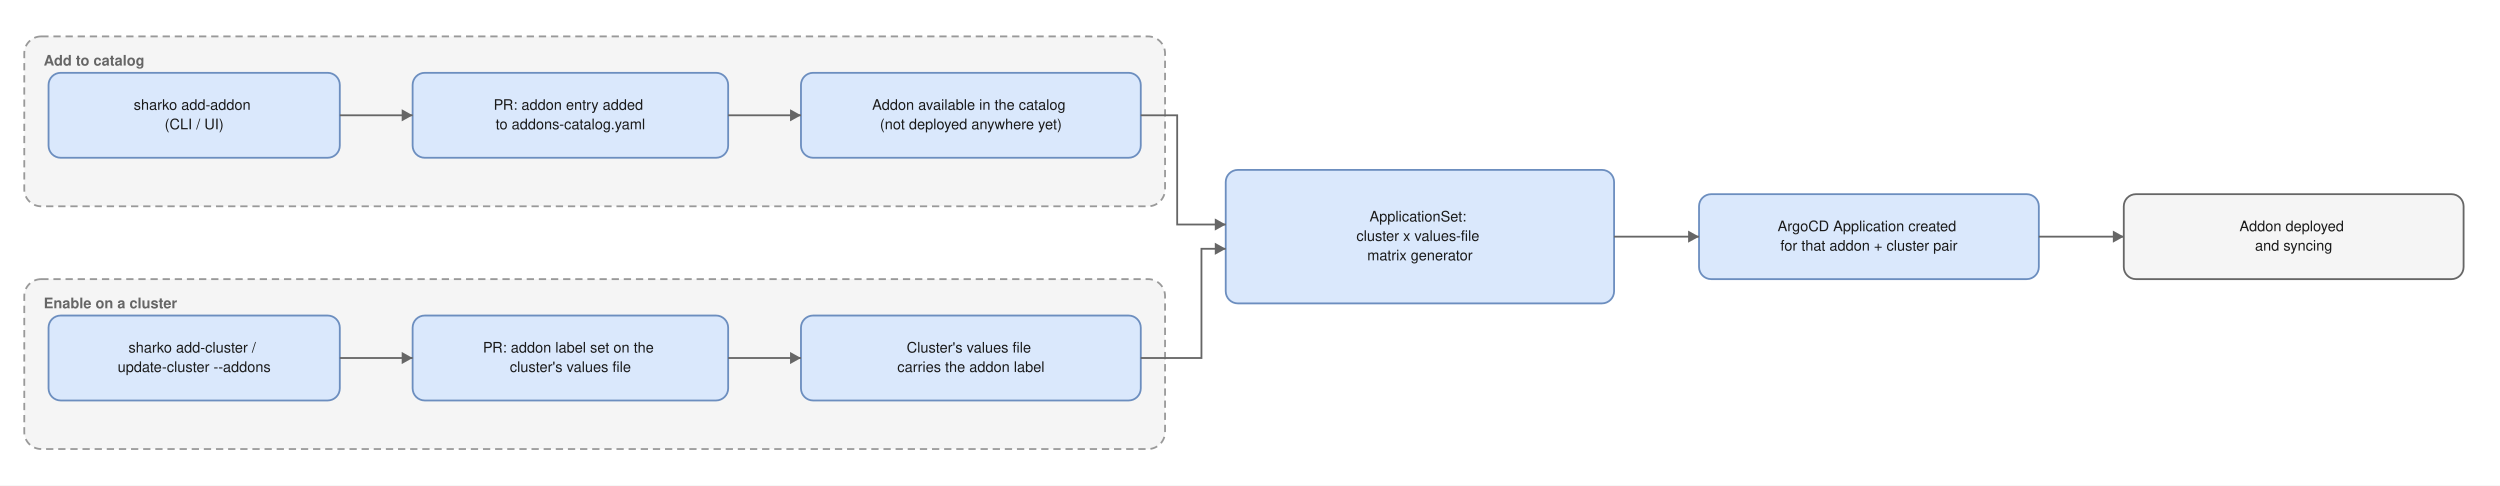
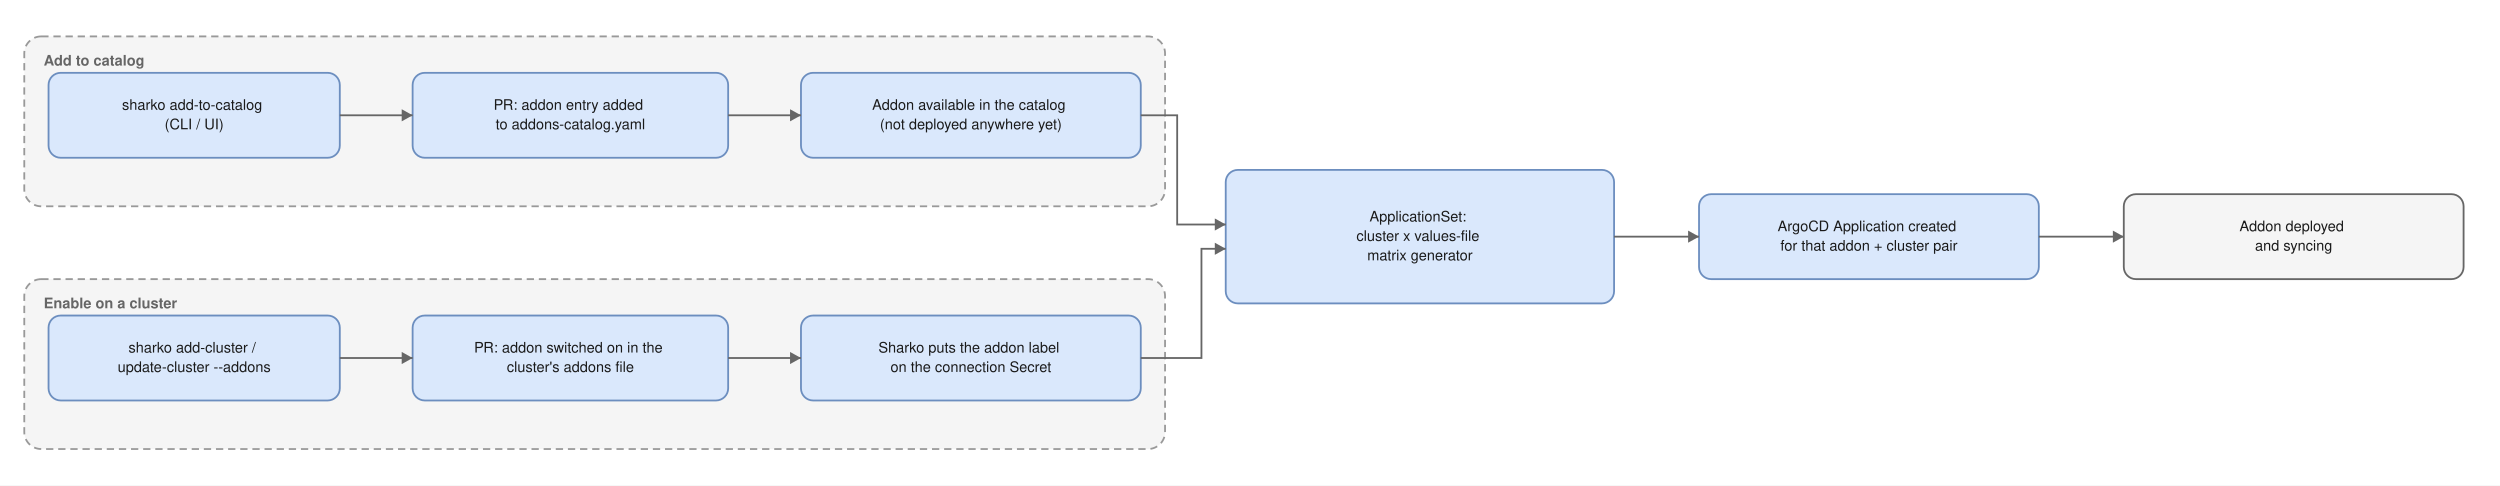
- <svg xmlns="http://www.w3.org/2000/svg" version="1.1" width="2060px" height="400px" viewBox="0 0 2060 400" content="&lt;mxfile host=&quot;app.diagrams.net&quot; agent=&quot;sharko-docs-generator&quot; version=&quot;24.7.5&quot; type=&quot;device&quot;&gt;&lt;diagram id=&quot;Two-operation model&quot; name=&quot;Two-operation model&quot;&gt;&lt;mxGraphModel dx=&quot;2060&quot; dy=&quot;400&quot; grid=&quot;0&quot; gridSize=&quot;10&quot; guides=&quot;1&quot; tooltips=&quot;1&quot; connect=&quot;1&quot; arrows=&quot;1&quot; fold=&quot;1&quot; page=&quot;1&quot; pageScale=&quot;1&quot; pageWidth=&quot;2060&quot; pageHeight=&quot;400&quot; math=&quot;0&quot; shadow=&quot;0&quot;&gt;&lt;root&gt;&lt;mxCell id=&quot;0&quot; /&gt;&lt;mxCell id=&quot;1&quot; parent=&quot;0&quot; /&gt;&lt;mxCell id=&quot;c3&quot; value=&quot;Add to catalog&quot; style=&quot;rounded=1;arcSize=8;whiteSpace=wrap;html=1;fillColor=#f5f5f5;strokeColor=#999999;dashed=1;verticalAlign=top;align=left;fontFamily=Helvetica;fontSize=12;fontStyle=1;spacingLeft=8;spacingTop=6;&quot; vertex=&quot;1&quot; parent=&quot;1&quot;&gt;&lt;mxGeometry x=&quot;20&quot; y=&quot;30&quot; width=&quot;940&quot; height=&quot;140&quot; as=&quot;geometry&quot; /&gt;&lt;/mxCell&gt;&lt;mxCell id=&quot;c4&quot; value=&quot;Enable on a cluster&quot; style=&quot;rounded=1;arcSize=8;whiteSpace=wrap;html=1;fillColor=#f5f5f5;strokeColor=#999999;dashed=1;verticalAlign=top;align=left;fontFamily=Helvetica;fontSize=12;fontStyle=1;spacingLeft=8;spacingTop=6;&quot; vertex=&quot;1&quot; parent=&quot;1&quot;&gt;&lt;mxGeometry x=&quot;20&quot; y=&quot;230&quot; width=&quot;940&quot; height=&quot;140&quot; as=&quot;geometry&quot; /&gt;&lt;/mxCell&gt;&lt;mxCell id=&quot;c5&quot; value=&quot;sharko add-addon (CLI / UI)&quot; style=&quot;rounded=1;whiteSpace=wrap;html=1;fillColor=#dae8fc;strokeColor=#6c8ebf;fontFamily=Helvetica;fontSize=12;&quot; vertex=&quot;1&quot; parent=&quot;1&quot;&gt;&lt;mxGeometry x=&quot;40&quot; y=&quot;60&quot; width=&quot;240&quot; height=&quot;70&quot; as=&quot;geometry&quot; /&gt;&lt;/mxCell&gt;&lt;mxCell id=&quot;c6&quot; value=&quot;PR: addon entry added to addons-catalog.yaml&quot; style=&quot;rounded=1;whiteSpace=wrap;html=1;fillColor=#dae8fc;strokeColor=#6c8ebf;fontFamily=Helvetica;fontSize=12;&quot; vertex=&quot;1&quot; parent=&quot;1&quot;&gt;&lt;mxGeometry x=&quot;340&quot; y=&quot;60&quot; width=&quot;260&quot; height=&quot;70&quot; as=&quot;geometry&quot; /&gt;&lt;/mxCell&gt;&lt;mxCell id=&quot;c7&quot; value=&quot;Addon available in the catalog (not deployed anywhere yet)&quot; style=&quot;rounded=1;whiteSpace=wrap;html=1;fillColor=#dae8fc;strokeColor=#6c8ebf;fontFamily=Helvetica;fontSize=12;&quot; vertex=&quot;1&quot; parent=&quot;1&quot;&gt;&lt;mxGeometry x=&quot;660&quot; y=&quot;60&quot; width=&quot;280&quot; height=&quot;70&quot; as=&quot;geometry&quot; /&gt;&lt;/mxCell&gt;&lt;mxCell id=&quot;c8&quot; value=&quot;sharko add-cluster / update-cluster --addons&quot; style=&quot;rounded=1;whiteSpace=wrap;html=1;fillColor=#dae8fc;strokeColor=#6c8ebf;fontFamily=Helvetica;fontSize=12;&quot; vertex=&quot;1&quot; parent=&quot;1&quot;&gt;&lt;mxGeometry x=&quot;40&quot; y=&quot;260&quot; width=&quot;240&quot; height=&quot;70&quot; as=&quot;geometry&quot; /&gt;&lt;/mxCell&gt;&lt;mxCell id=&quot;c9&quot; value=&quot;PR: addon label set on the cluster's values file&quot; style=&quot;rounded=1;whiteSpace=wrap;html=1;fillColor=#dae8fc;strokeColor=#6c8ebf;fontFamily=Helvetica;fontSize=12;&quot; vertex=&quot;1&quot; parent=&quot;1&quot;&gt;&lt;mxGeometry x=&quot;340&quot; y=&quot;260&quot; width=&quot;260&quot; height=&quot;70&quot; as=&quot;geometry&quot; /&gt;&lt;/mxCell&gt;&lt;mxCell id=&quot;c10&quot; value=&quot;Cluster's values file carries the addon label&quot; style=&quot;rounded=1;whiteSpace=wrap;html=1;fillColor=#dae8fc;strokeColor=#6c8ebf;fontFamily=Helvetica;fontSize=12;&quot; vertex=&quot;1&quot; parent=&quot;1&quot;&gt;&lt;mxGeometry x=&quot;660&quot; y=&quot;260&quot; width=&quot;280&quot; height=&quot;70&quot; as=&quot;geometry&quot; /&gt;&lt;/mxCell&gt;&lt;mxCell id=&quot;c11&quot; value=&quot;ApplicationSet: cluster x values-file matrix generator&quot; style=&quot;rounded=1;whiteSpace=wrap;html=1;fillColor=#dae8fc;strokeColor=#6c8ebf;fontFamily=Helvetica;fontSize=12;&quot; vertex=&quot;1&quot; parent=&quot;1&quot;&gt;&lt;mxGeometry x=&quot;1010&quot; y=&quot;140&quot; width=&quot;320&quot; height=&quot;110&quot; as=&quot;geometry&quot; /&gt;&lt;/mxCell&gt;&lt;mxCell id=&quot;c12&quot; value=&quot;ArgoCD Application created for that addon + cluster pair&quot; style=&quot;rounded=1;whiteSpace=wrap;html=1;fillColor=#dae8fc;strokeColor=#6c8ebf;fontFamily=Helvetica;fontSize=12;&quot; vertex=&quot;1&quot; parent=&quot;1&quot;&gt;&lt;mxGeometry x=&quot;1400&quot; y=&quot;160&quot; width=&quot;280&quot; height=&quot;70&quot; as=&quot;geometry&quot; /&gt;&lt;/mxCell&gt;&lt;mxCell id=&quot;c13&quot; value=&quot;Addon deployed and syncing&quot; style=&quot;rounded=1;whiteSpace=wrap;html=1;fillColor=#f5f5f5;strokeColor=#666666;fontFamily=Helvetica;fontSize=12;&quot; vertex=&quot;1&quot; parent=&quot;1&quot;&gt;&lt;mxGeometry x=&quot;1750&quot; y=&quot;160&quot; width=&quot;280&quot; height=&quot;70&quot; as=&quot;geometry&quot; /&gt;&lt;/mxCell&gt;&lt;mxCell id=&quot;c14&quot; value=&quot;&quot; style=&quot;edgeStyle=orthogonalEdgeStyle;rounded=0;html=1;jettySize=auto;orthogonalLoop=1;strokeColor=#666666;fontFamily=Helvetica;fontSize=11;fontColor=#666666;labelBackgroundColor=#ffffff;endArrow=block;&quot; edge=&quot;1&quot; parent=&quot;1&quot; source=&quot;c5&quot; target=&quot;c6&quot;&gt;&lt;mxGeometry relative=&quot;1&quot; as=&quot;geometry&quot;&gt;&lt;Array as=&quot;points&quot;&gt;&lt;/Array&gt;&lt;/mxGeometry&gt;&lt;/mxCell&gt;&lt;mxCell id=&quot;c15&quot; value=&quot;&quot; style=&quot;edgeStyle=orthogonalEdgeStyle;rounded=0;html=1;jettySize=auto;orthogonalLoop=1;strokeColor=#666666;fontFamily=Helvetica;fontSize=11;fontColor=#666666;labelBackgroundColor=#ffffff;endArrow=block;&quot; edge=&quot;1&quot; parent=&quot;1&quot; source=&quot;c6&quot; target=&quot;c7&quot;&gt;&lt;mxGeometry relative=&quot;1&quot; as=&quot;geometry&quot;&gt;&lt;Array as=&quot;points&quot;&gt;&lt;/Array&gt;&lt;/mxGeometry&gt;&lt;/mxCell&gt;&lt;mxCell id=&quot;c16&quot; value=&quot;&quot; style=&quot;edgeStyle=orthogonalEdgeStyle;rounded=0;html=1;jettySize=auto;orthogonalLoop=1;strokeColor=#666666;fontFamily=Helvetica;fontSize=11;fontColor=#666666;labelBackgroundColor=#ffffff;endArrow=block;&quot; edge=&quot;1&quot; parent=&quot;1&quot; source=&quot;c8&quot; target=&quot;c9&quot;&gt;&lt;mxGeometry relative=&quot;1&quot; as=&quot;geometry&quot;&gt;&lt;Array as=&quot;points&quot;&gt;&lt;/Array&gt;&lt;/mxGeometry&gt;&lt;/mxCell&gt;&lt;mxCell id=&quot;c17&quot; value=&quot;&quot; style=&quot;edgeStyle=orthogonalEdgeStyle;rounded=0;html=1;jettySize=auto;orthogonalLoop=1;strokeColor=#666666;fontFamily=Helvetica;fontSize=11;fontColor=#666666;labelBackgroundColor=#ffffff;endArrow=block;&quot; edge=&quot;1&quot; parent=&quot;1&quot; source=&quot;c9&quot; target=&quot;c10&quot;&gt;&lt;mxGeometry relative=&quot;1&quot; as=&quot;geometry&quot;&gt;&lt;Array as=&quot;points&quot;&gt;&lt;/Array&gt;&lt;/mxGeometry&gt;&lt;/mxCell&gt;&lt;mxCell id=&quot;c18&quot; value=&quot;&quot; style=&quot;edgeStyle=orthogonalEdgeStyle;rounded=0;html=1;jettySize=auto;orthogonalLoop=1;strokeColor=#666666;fontFamily=Helvetica;fontSize=11;fontColor=#666666;labelBackgroundColor=#ffffff;endArrow=block;&quot; edge=&quot;1&quot; parent=&quot;1&quot; source=&quot;c7&quot; target=&quot;c11&quot;&gt;&lt;mxGeometry relative=&quot;1&quot; as=&quot;geometry&quot;&gt;&lt;Array as=&quot;points&quot;&gt;&lt;mxPoint x=&quot;970&quot; y=&quot;95&quot; /&gt;&lt;mxPoint x=&quot;970&quot; y=&quot;185&quot; /&gt;&lt;/Array&gt;&lt;/mxGeometry&gt;&lt;/mxCell&gt;&lt;mxCell id=&quot;c19&quot; value=&quot;&quot; style=&quot;edgeStyle=orthogonalEdgeStyle;rounded=0;html=1;jettySize=auto;orthogonalLoop=1;strokeColor=#666666;fontFamily=Helvetica;fontSize=11;fontColor=#666666;labelBackgroundColor=#ffffff;endArrow=block;&quot; edge=&quot;1&quot; parent=&quot;1&quot; source=&quot;c10&quot; target=&quot;c11&quot;&gt;&lt;mxGeometry relative=&quot;1&quot; as=&quot;geometry&quot;&gt;&lt;Array as=&quot;points&quot;&gt;&lt;mxPoint x=&quot;990&quot; y=&quot;295&quot; /&gt;&lt;mxPoint x=&quot;990&quot; y=&quot;205&quot; /&gt;&lt;/Array&gt;&lt;/mxGeometry&gt;&lt;/mxCell&gt;&lt;mxCell id=&quot;c20&quot; value=&quot;&quot; style=&quot;edgeStyle=orthogonalEdgeStyle;rounded=0;html=1;jettySize=auto;orthogonalLoop=1;strokeColor=#666666;fontFamily=Helvetica;fontSize=11;fontColor=#666666;labelBackgroundColor=#ffffff;endArrow=block;&quot; edge=&quot;1&quot; parent=&quot;1&quot; source=&quot;c11&quot; target=&quot;c12&quot;&gt;&lt;mxGeometry relative=&quot;1&quot; as=&quot;geometry&quot;&gt;&lt;Array as=&quot;points&quot;&gt;&lt;/Array&gt;&lt;/mxGeometry&gt;&lt;/mxCell&gt;&lt;mxCell id=&quot;c21&quot; value=&quot;&quot; style=&quot;edgeStyle=orthogonalEdgeStyle;rounded=0;html=1;jettySize=auto;orthogonalLoop=1;strokeColor=#666666;fontFamily=Helvetica;fontSize=11;fontColor=#666666;labelBackgroundColor=#ffffff;endArrow=block;&quot; edge=&quot;1&quot; parent=&quot;1&quot; source=&quot;c12&quot; target=&quot;c13&quot;&gt;&lt;mxGeometry relative=&quot;1&quot; as=&quot;geometry&quot;&gt;&lt;Array as=&quot;points&quot;&gt;&lt;/Array&gt;&lt;/mxGeometry&gt;&lt;/mxCell&gt;&lt;/root&gt;&lt;/mxGraphModel&gt;&lt;/diagram&gt;&lt;/mxfile&gt;">
+ <svg xmlns="http://www.w3.org/2000/svg" version="1.1" width="2060px" height="400px" viewBox="0 0 2060 400" content="&lt;mxfile host=&quot;app.diagrams.net&quot; agent=&quot;sharko-docs-generator&quot; version=&quot;24.7.5&quot; type=&quot;device&quot;&gt;&lt;diagram id=&quot;Two-operation model&quot; name=&quot;Two-operation model&quot;&gt;&lt;mxGraphModel dx=&quot;2060&quot; dy=&quot;400&quot; grid=&quot;0&quot; gridSize=&quot;10&quot; guides=&quot;1&quot; tooltips=&quot;1&quot; connect=&quot;1&quot; arrows=&quot;1&quot; fold=&quot;1&quot; page=&quot;1&quot; pageScale=&quot;1&quot; pageWidth=&quot;2060&quot; pageHeight=&quot;400&quot; math=&quot;0&quot; shadow=&quot;0&quot;&gt;&lt;root&gt;&lt;mxCell id=&quot;0&quot; /&gt;&lt;mxCell id=&quot;1&quot; parent=&quot;0&quot; /&gt;&lt;mxCell id=&quot;c3&quot; value=&quot;Add to catalog&quot; style=&quot;rounded=1;arcSize=8;whiteSpace=wrap;html=1;fillColor=#f5f5f5;strokeColor=#999999;dashed=1;verticalAlign=top;align=left;fontFamily=Helvetica;fontSize=12;fontStyle=1;spacingLeft=8;spacingTop=6;&quot; vertex=&quot;1&quot; parent=&quot;1&quot;&gt;&lt;mxGeometry x=&quot;20&quot; y=&quot;30&quot; width=&quot;940&quot; height=&quot;140&quot; as=&quot;geometry&quot; /&gt;&lt;/mxCell&gt;&lt;mxCell id=&quot;c4&quot; value=&quot;Enable on a cluster&quot; style=&quot;rounded=1;arcSize=8;whiteSpace=wrap;html=1;fillColor=#f5f5f5;strokeColor=#999999;dashed=1;verticalAlign=top;align=left;fontFamily=Helvetica;fontSize=12;fontStyle=1;spacingLeft=8;spacingTop=6;&quot; vertex=&quot;1&quot; parent=&quot;1&quot;&gt;&lt;mxGeometry x=&quot;20&quot; y=&quot;230&quot; width=&quot;940&quot; height=&quot;140&quot; as=&quot;geometry&quot; /&gt;&lt;/mxCell&gt;&lt;mxCell id=&quot;c5&quot; value=&quot;sharko add-to-catalog (CLI / UI)&quot; style=&quot;rounded=1;whiteSpace=wrap;html=1;fillColor=#dae8fc;strokeColor=#6c8ebf;fontFamily=Helvetica;fontSize=12;&quot; vertex=&quot;1&quot; parent=&quot;1&quot;&gt;&lt;mxGeometry x=&quot;40&quot; y=&quot;60&quot; width=&quot;240&quot; height=&quot;70&quot; as=&quot;geometry&quot; /&gt;&lt;/mxCell&gt;&lt;mxCell id=&quot;c6&quot; value=&quot;PR: addon entry added to addons-catalog.yaml&quot; style=&quot;rounded=1;whiteSpace=wrap;html=1;fillColor=#dae8fc;strokeColor=#6c8ebf;fontFamily=Helvetica;fontSize=12;&quot; vertex=&quot;1&quot; parent=&quot;1&quot;&gt;&lt;mxGeometry x=&quot;340&quot; y=&quot;60&quot; width=&quot;260&quot; height=&quot;70&quot; as=&quot;geometry&quot; /&gt;&lt;/mxCell&gt;&lt;mxCell id=&quot;c7&quot; value=&quot;Addon available in the catalog (not deployed anywhere yet)&quot; style=&quot;rounded=1;whiteSpace=wrap;html=1;fillColor=#dae8fc;strokeColor=#6c8ebf;fontFamily=Helvetica;fontSize=12;&quot; vertex=&quot;1&quot; parent=&quot;1&quot;&gt;&lt;mxGeometry x=&quot;660&quot; y=&quot;60&quot; width=&quot;280&quot; height=&quot;70&quot; as=&quot;geometry&quot; /&gt;&lt;/mxCell&gt;&lt;mxCell id=&quot;c8&quot; value=&quot;sharko add-cluster / update-cluster --addons&quot; style=&quot;rounded=1;whiteSpace=wrap;html=1;fillColor=#dae8fc;strokeColor=#6c8ebf;fontFamily=Helvetica;fontSize=12;&quot; vertex=&quot;1&quot; parent=&quot;1&quot;&gt;&lt;mxGeometry x=&quot;40&quot; y=&quot;260&quot; width=&quot;240&quot; height=&quot;70&quot; as=&quot;geometry&quot; /&gt;&lt;/mxCell&gt;&lt;mxCell id=&quot;c9&quot; value=&quot;PR: addon switched on in the cluster's addons file&quot; style=&quot;rounded=1;whiteSpace=wrap;html=1;fillColor=#dae8fc;strokeColor=#6c8ebf;fontFamily=Helvetica;fontSize=12;&quot; vertex=&quot;1&quot; parent=&quot;1&quot;&gt;&lt;mxGeometry x=&quot;340&quot; y=&quot;260&quot; width=&quot;260&quot; height=&quot;70&quot; as=&quot;geometry&quot; /&gt;&lt;/mxCell&gt;&lt;mxCell id=&quot;c10&quot; value=&quot;Sharko puts the addon label on the connection Secret&quot; style=&quot;rounded=1;whiteSpace=wrap;html=1;fillColor=#dae8fc;strokeColor=#6c8ebf;fontFamily=Helvetica;fontSize=12;&quot; vertex=&quot;1&quot; parent=&quot;1&quot;&gt;&lt;mxGeometry x=&quot;660&quot; y=&quot;260&quot; width=&quot;280&quot; height=&quot;70&quot; as=&quot;geometry&quot; /&gt;&lt;/mxCell&gt;&lt;mxCell id=&quot;c11&quot; value=&quot;ApplicationSet: cluster x values-file matrix generator&quot; style=&quot;rounded=1;whiteSpace=wrap;html=1;fillColor=#dae8fc;strokeColor=#6c8ebf;fontFamily=Helvetica;fontSize=12;&quot; vertex=&quot;1&quot; parent=&quot;1&quot;&gt;&lt;mxGeometry x=&quot;1010&quot; y=&quot;140&quot; width=&quot;320&quot; height=&quot;110&quot; as=&quot;geometry&quot; /&gt;&lt;/mxCell&gt;&lt;mxCell id=&quot;c12&quot; value=&quot;ArgoCD Application created for that addon + cluster pair&quot; style=&quot;rounded=1;whiteSpace=wrap;html=1;fillColor=#dae8fc;strokeColor=#6c8ebf;fontFamily=Helvetica;fontSize=12;&quot; vertex=&quot;1&quot; parent=&quot;1&quot;&gt;&lt;mxGeometry x=&quot;1400&quot; y=&quot;160&quot; width=&quot;280&quot; height=&quot;70&quot; as=&quot;geometry&quot; /&gt;&lt;/mxCell&gt;&lt;mxCell id=&quot;c13&quot; value=&quot;Addon deployed and syncing&quot; style=&quot;rounded=1;whiteSpace=wrap;html=1;fillColor=#f5f5f5;strokeColor=#666666;fontFamily=Helvetica;fontSize=12;&quot; vertex=&quot;1&quot; parent=&quot;1&quot;&gt;&lt;mxGeometry x=&quot;1750&quot; y=&quot;160&quot; width=&quot;280&quot; height=&quot;70&quot; as=&quot;geometry&quot; /&gt;&lt;/mxCell&gt;&lt;mxCell id=&quot;c14&quot; value=&quot;&quot; style=&quot;edgeStyle=orthogonalEdgeStyle;rounded=0;html=1;jettySize=auto;orthogonalLoop=1;strokeColor=#666666;fontFamily=Helvetica;fontSize=11;fontColor=#666666;labelBackgroundColor=#ffffff;endArrow=block;&quot; edge=&quot;1&quot; parent=&quot;1&quot; source=&quot;c5&quot; target=&quot;c6&quot;&gt;&lt;mxGeometry relative=&quot;1&quot; as=&quot;geometry&quot;&gt;&lt;Array as=&quot;points&quot;&gt;&lt;/Array&gt;&lt;/mxGeometry&gt;&lt;/mxCell&gt;&lt;mxCell id=&quot;c15&quot; value=&quot;&quot; style=&quot;edgeStyle=orthogonalEdgeStyle;rounded=0;html=1;jettySize=auto;orthogonalLoop=1;strokeColor=#666666;fontFamily=Helvetica;fontSize=11;fontColor=#666666;labelBackgroundColor=#ffffff;endArrow=block;&quot; edge=&quot;1&quot; parent=&quot;1&quot; source=&quot;c6&quot; target=&quot;c7&quot;&gt;&lt;mxGeometry relative=&quot;1&quot; as=&quot;geometry&quot;&gt;&lt;Array as=&quot;points&quot;&gt;&lt;/Array&gt;&lt;/mxGeometry&gt;&lt;/mxCell&gt;&lt;mxCell id=&quot;c16&quot; value=&quot;&quot; style=&quot;edgeStyle=orthogonalEdgeStyle;rounded=0;html=1;jettySize=auto;orthogonalLoop=1;strokeColor=#666666;fontFamily=Helvetica;fontSize=11;fontColor=#666666;labelBackgroundColor=#ffffff;endArrow=block;&quot; edge=&quot;1&quot; parent=&quot;1&quot; source=&quot;c8&quot; target=&quot;c9&quot;&gt;&lt;mxGeometry relative=&quot;1&quot; as=&quot;geometry&quot;&gt;&lt;Array as=&quot;points&quot;&gt;&lt;/Array&gt;&lt;/mxGeometry&gt;&lt;/mxCell&gt;&lt;mxCell id=&quot;c17&quot; value=&quot;&quot; style=&quot;edgeStyle=orthogonalEdgeStyle;rounded=0;html=1;jettySize=auto;orthogonalLoop=1;strokeColor=#666666;fontFamily=Helvetica;fontSize=11;fontColor=#666666;labelBackgroundColor=#ffffff;endArrow=block;&quot; edge=&quot;1&quot; parent=&quot;1&quot; source=&quot;c9&quot; target=&quot;c10&quot;&gt;&lt;mxGeometry relative=&quot;1&quot; as=&quot;geometry&quot;&gt;&lt;Array as=&quot;points&quot;&gt;&lt;/Array&gt;&lt;/mxGeometry&gt;&lt;/mxCell&gt;&lt;mxCell id=&quot;c18&quot; value=&quot;&quot; style=&quot;edgeStyle=orthogonalEdgeStyle;rounded=0;html=1;jettySize=auto;orthogonalLoop=1;strokeColor=#666666;fontFamily=Helvetica;fontSize=11;fontColor=#666666;labelBackgroundColor=#ffffff;endArrow=block;&quot; edge=&quot;1&quot; parent=&quot;1&quot; source=&quot;c7&quot; target=&quot;c11&quot;&gt;&lt;mxGeometry relative=&quot;1&quot; as=&quot;geometry&quot;&gt;&lt;Array as=&quot;points&quot;&gt;&lt;mxPoint x=&quot;970&quot; y=&quot;95&quot; /&gt;&lt;mxPoint x=&quot;970&quot; y=&quot;185&quot; /&gt;&lt;/Array&gt;&lt;/mxGeometry&gt;&lt;/mxCell&gt;&lt;mxCell id=&quot;c19&quot; value=&quot;&quot; style=&quot;edgeStyle=orthogonalEdgeStyle;rounded=0;html=1;jettySize=auto;orthogonalLoop=1;strokeColor=#666666;fontFamily=Helvetica;fontSize=11;fontColor=#666666;labelBackgroundColor=#ffffff;endArrow=block;&quot; edge=&quot;1&quot; parent=&quot;1&quot; source=&quot;c10&quot; target=&quot;c11&quot;&gt;&lt;mxGeometry relative=&quot;1&quot; as=&quot;geometry&quot;&gt;&lt;Array as=&quot;points&quot;&gt;&lt;mxPoint x=&quot;990&quot; y=&quot;295&quot; /&gt;&lt;mxPoint x=&quot;990&quot; y=&quot;205&quot; /&gt;&lt;/Array&gt;&lt;/mxGeometry&gt;&lt;/mxCell&gt;&lt;mxCell id=&quot;c20&quot; value=&quot;&quot; style=&quot;edgeStyle=orthogonalEdgeStyle;rounded=0;html=1;jettySize=auto;orthogonalLoop=1;strokeColor=#666666;fontFamily=Helvetica;fontSize=11;fontColor=#666666;labelBackgroundColor=#ffffff;endArrow=block;&quot; edge=&quot;1&quot; parent=&quot;1&quot; source=&quot;c11&quot; target=&quot;c12&quot;&gt;&lt;mxGeometry relative=&quot;1&quot; as=&quot;geometry&quot;&gt;&lt;Array as=&quot;points&quot;&gt;&lt;/Array&gt;&lt;/mxGeometry&gt;&lt;/mxCell&gt;&lt;mxCell id=&quot;c21&quot; value=&quot;&quot; style=&quot;edgeStyle=orthogonalEdgeStyle;rounded=0;html=1;jettySize=auto;orthogonalLoop=1;strokeColor=#666666;fontFamily=Helvetica;fontSize=11;fontColor=#666666;labelBackgroundColor=#ffffff;endArrow=block;&quot; edge=&quot;1&quot; parent=&quot;1&quot; source=&quot;c12&quot; target=&quot;c13&quot;&gt;&lt;mxGeometry relative=&quot;1&quot; as=&quot;geometry&quot;&gt;&lt;Array as=&quot;points&quot;&gt;&lt;/Array&gt;&lt;/mxGeometry&gt;&lt;/mxCell&gt;&lt;/root&gt;&lt;/mxGraphModel&gt;&lt;/diagram&gt;&lt;/mxfile&gt;">
  <rect x="0" y="0" width="2060" height="400" fill="#ffffff" />
  <g>
    <rect x="20" y="30" width="940" height="140" rx="14" ry="14" fill="#f5f5f5" stroke="#999999" stroke-width="1.5" stroke-dasharray="6,4" />
    <text x="36" y="54" font-family="Helvetica, Arial, sans-serif" font-size="12" font-weight="bold" fill="#666666" text-anchor="start">Add to catalog</text>
    <rect x="20" y="230" width="940" height="140" rx="14" ry="14" fill="#f5f5f5" stroke="#999999" stroke-width="1.5" stroke-dasharray="6,4" />
    <text x="36" y="254" font-family="Helvetica, Arial, sans-serif" font-size="12" font-weight="bold" fill="#666666" text-anchor="start">Enable on a cluster</text>
    <rect x="40" y="60" width="240" height="70" rx="10" ry="10" fill="#dae8fc" stroke="#6c8ebf" stroke-width="1.5" />
    <text x="160.0" y="90.5" font-family="Helvetica, Arial, sans-serif" font-size="12" font-weight="normal" fill="#1a1a1a" text-anchor="middle">
-       <tspan x="160.0" dy="0">sharko add-addon</tspan>
+       <tspan x="160.0" dy="0">sharko add-to-catalog</tspan>
      <tspan x="160.0" dy="16">(CLI / UI)</tspan>
    </text>
    <rect x="340" y="60" width="260" height="70" rx="10" ry="10" fill="#dae8fc" stroke="#6c8ebf" stroke-width="1.5" />
    <text x="470.0" y="90.5" font-family="Helvetica, Arial, sans-serif" font-size="12" font-weight="normal" fill="#1a1a1a" text-anchor="middle">
      <tspan x="470.0" dy="0">PR: addon entry added</tspan>
      <tspan x="470.0" dy="16">to addons-catalog.yaml</tspan>
    </text>
    <rect x="660" y="60" width="280" height="70" rx="10" ry="10" fill="#dae8fc" stroke="#6c8ebf" stroke-width="1.5" />
    <text x="800.0" y="90.5" font-family="Helvetica, Arial, sans-serif" font-size="12" font-weight="normal" fill="#1a1a1a" text-anchor="middle">
      <tspan x="800.0" dy="0">Addon available in the catalog</tspan>
      <tspan x="800.0" dy="16">(not deployed anywhere yet)</tspan>
    </text>
    <rect x="40" y="260" width="240" height="70" rx="10" ry="10" fill="#dae8fc" stroke="#6c8ebf" stroke-width="1.5" />
    <text x="160.0" y="290.5" font-family="Helvetica, Arial, sans-serif" font-size="12" font-weight="normal" fill="#1a1a1a" text-anchor="middle">
      <tspan x="160.0" dy="0">sharko add-cluster /</tspan>
      <tspan x="160.0" dy="16">update-cluster --addons</tspan>
    </text>
    <rect x="340" y="260" width="260" height="70" rx="10" ry="10" fill="#dae8fc" stroke="#6c8ebf" stroke-width="1.5" />
    <text x="470.0" y="290.5" font-family="Helvetica, Arial, sans-serif" font-size="12" font-weight="normal" fill="#1a1a1a" text-anchor="middle">
-       <tspan x="470.0" dy="0">PR: addon label set on the</tspan>
-       <tspan x="470.0" dy="16">cluster's values file</tspan>
+       <tspan x="470.0" dy="0">PR: addon switched on in the</tspan>
+       <tspan x="470.0" dy="16">cluster's addons file</tspan>
    </text>
    <rect x="660" y="260" width="280" height="70" rx="10" ry="10" fill="#dae8fc" stroke="#6c8ebf" stroke-width="1.5" />
    <text x="800.0" y="290.5" font-family="Helvetica, Arial, sans-serif" font-size="12" font-weight="normal" fill="#1a1a1a" text-anchor="middle">
-       <tspan x="800.0" dy="0">Cluster's values file</tspan>
-       <tspan x="800.0" dy="16">carries the addon label</tspan>
+       <tspan x="800.0" dy="0">Sharko puts the addon label</tspan>
+       <tspan x="800.0" dy="16">on the connection Secret</tspan>
    </text>
    <rect x="1010" y="140" width="320" height="110" rx="10" ry="10" fill="#dae8fc" stroke="#6c8ebf" stroke-width="1.5" />
    <text x="1170.0" y="182.5" font-family="Helvetica, Arial, sans-serif" font-size="12" font-weight="normal" fill="#1a1a1a" text-anchor="middle">
      <tspan x="1170.0" dy="0">ApplicationSet:</tspan>
      <tspan x="1170.0" dy="16">cluster x values-file</tspan>
      <tspan x="1170.0" dy="16">matrix generator</tspan>
    </text>
    <rect x="1400" y="160" width="280" height="70" rx="10" ry="10" fill="#dae8fc" stroke="#6c8ebf" stroke-width="1.5" />
    <text x="1540.0" y="190.5" font-family="Helvetica, Arial, sans-serif" font-size="12" font-weight="normal" fill="#1a1a1a" text-anchor="middle">
      <tspan x="1540.0" dy="0">ArgoCD Application created</tspan>
      <tspan x="1540.0" dy="16">for that addon + cluster pair</tspan>
    </text>
    <rect x="1750" y="160" width="280" height="70" rx="10" ry="10" fill="#f5f5f5" stroke="#666666" stroke-width="1.5" />
    <text x="1890.0" y="190.5" font-family="Helvetica, Arial, sans-serif" font-size="12" font-weight="normal" fill="#1a1a1a" text-anchor="middle">
      <tspan x="1890.0" dy="0">Addon deployed</tspan>
      <tspan x="1890.0" dy="16">and syncing</tspan>
    </text>
    <path d="M 280,95 L 340,95" fill="none" stroke="#666666" stroke-width="1.5" />
    <polygon points="340,95 331.0,100.0 331.0,90.0" fill="#666666" />
    <path d="M 600,95 L 660,95" fill="none" stroke="#666666" stroke-width="1.5" />
    <polygon points="660,95 651.0,100.0 651.0,90.0" fill="#666666" />
    <path d="M 280,295 L 340,295" fill="none" stroke="#666666" stroke-width="1.5" />
    <polygon points="340,295 331.0,300.0 331.0,290.0" fill="#666666" />
    <path d="M 600,295 L 660,295" fill="none" stroke="#666666" stroke-width="1.5" />
    <polygon points="660,295 651.0,300.0 651.0,290.0" fill="#666666" />
    <path d="M 940,95 L 970,95 L 970,185 L 1010,185" fill="none" stroke="#666666" stroke-width="1.5" />
    <polygon points="1010,185 1001.0,190.0 1001.0,180.0" fill="#666666" />
    <path d="M 940,295 L 990,295 L 990,205 L 1010,205" fill="none" stroke="#666666" stroke-width="1.5" />
    <polygon points="1010,205 1001.0,210.0 1001.0,200.0" fill="#666666" />
    <path d="M 1330,195 L 1400,195" fill="none" stroke="#666666" stroke-width="1.5" />
    <polygon points="1400,195 1391.0,200.0 1391.0,190.0" fill="#666666" />
    <path d="M 1680,195 L 1750,195" fill="none" stroke="#666666" stroke-width="1.5" />
    <polygon points="1750,195 1741.0,200.0 1741.0,190.0" fill="#666666" />
  </g>
</svg>
